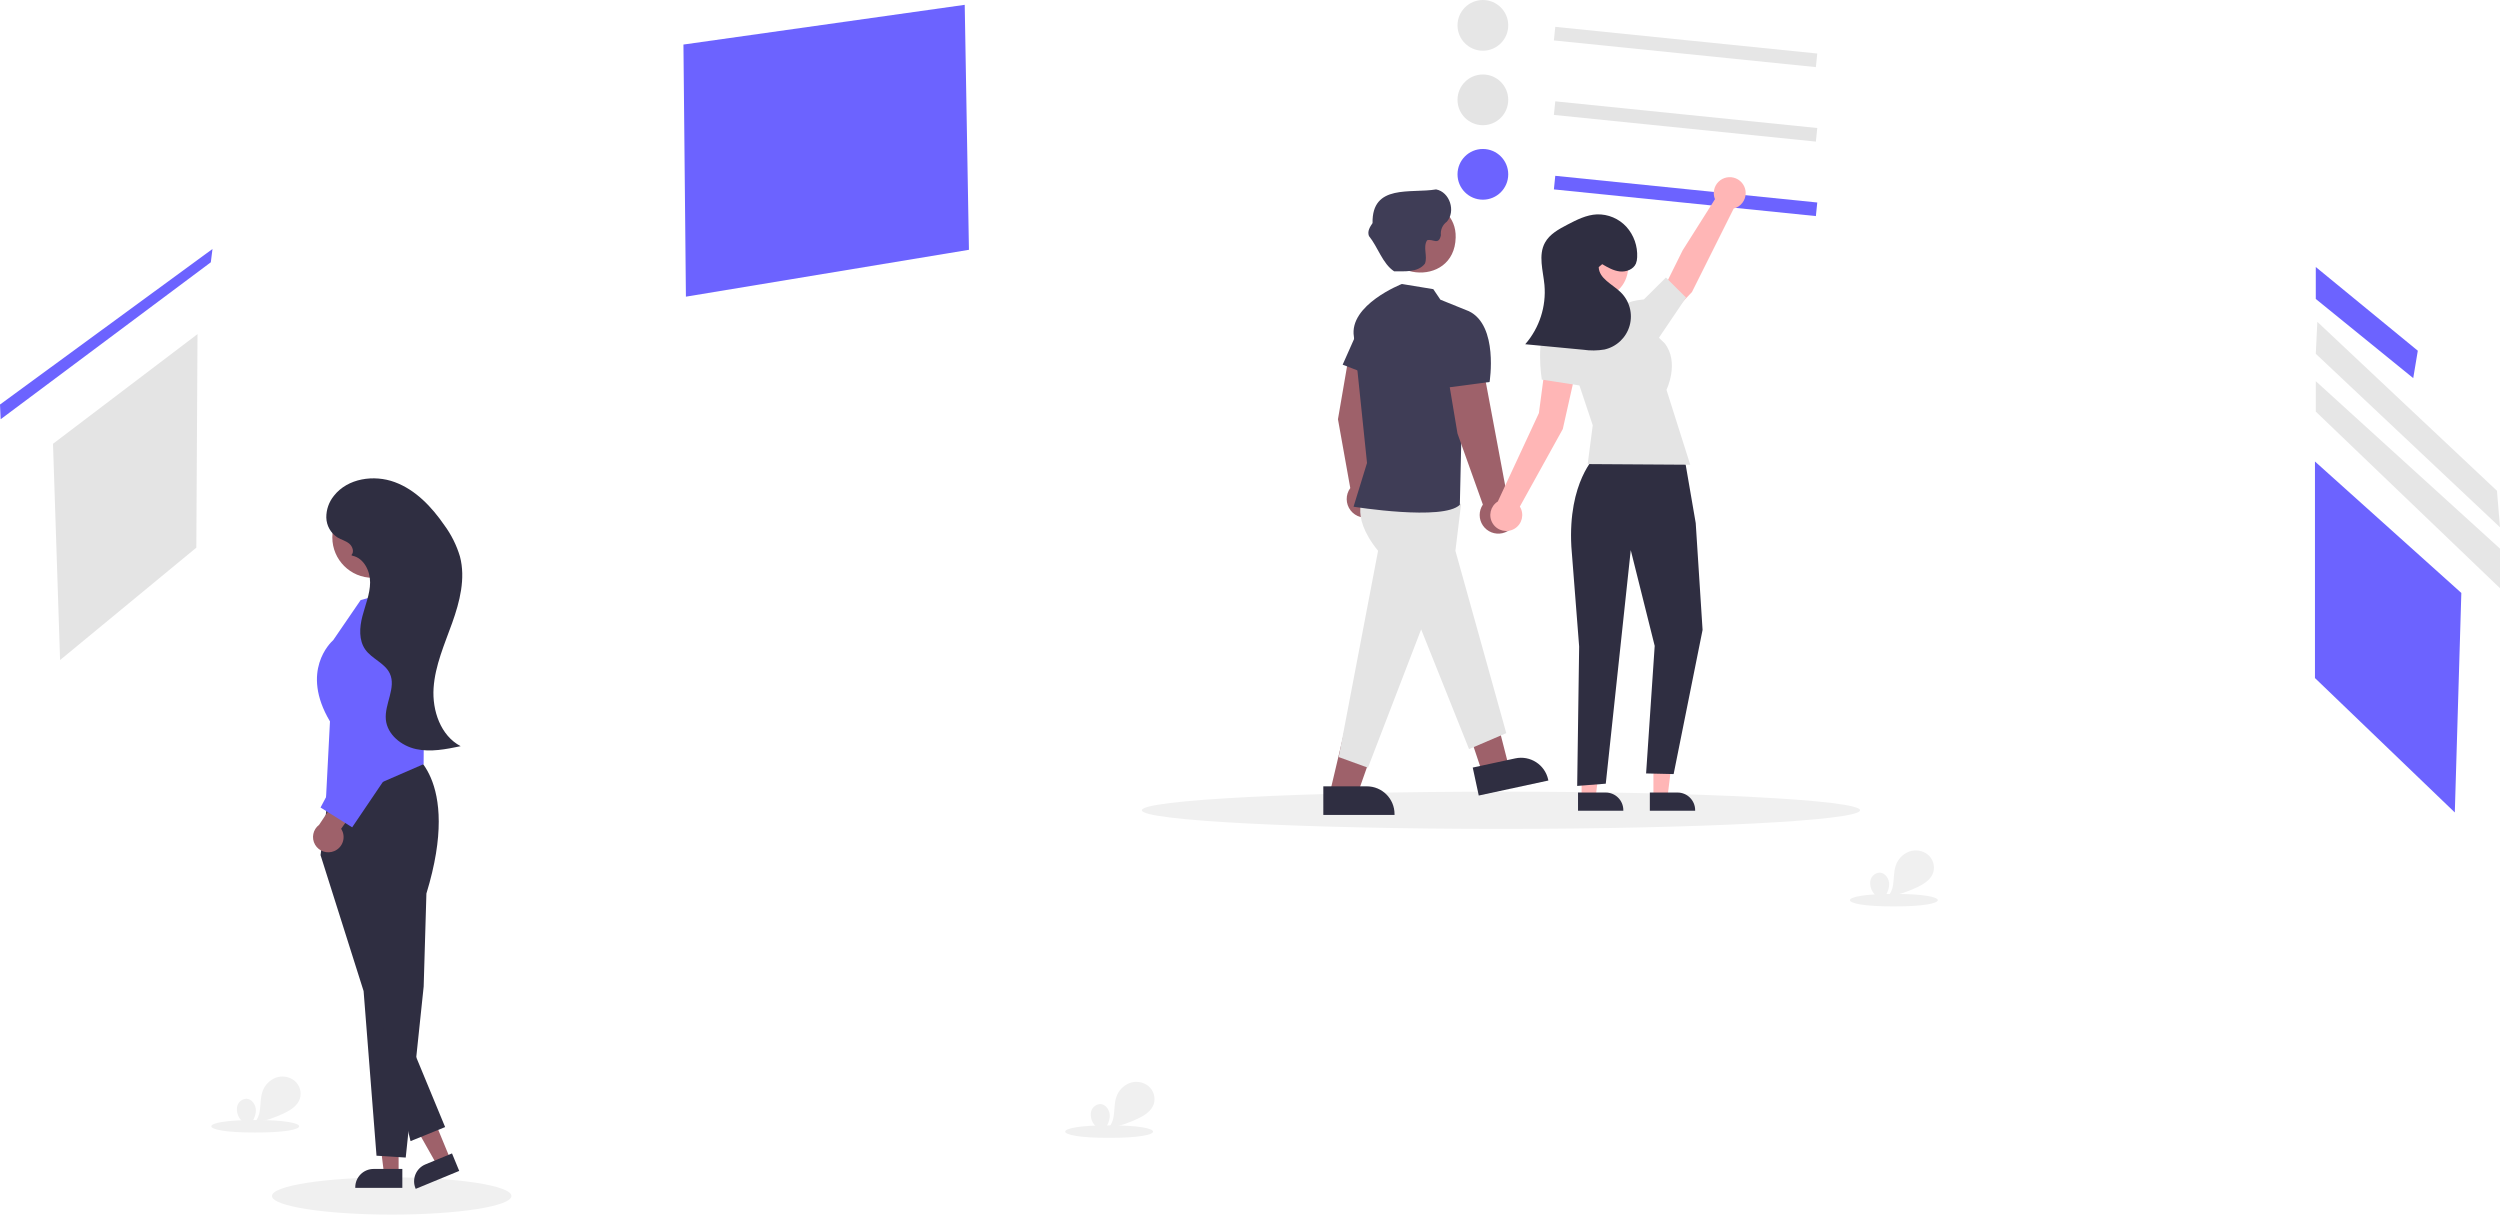
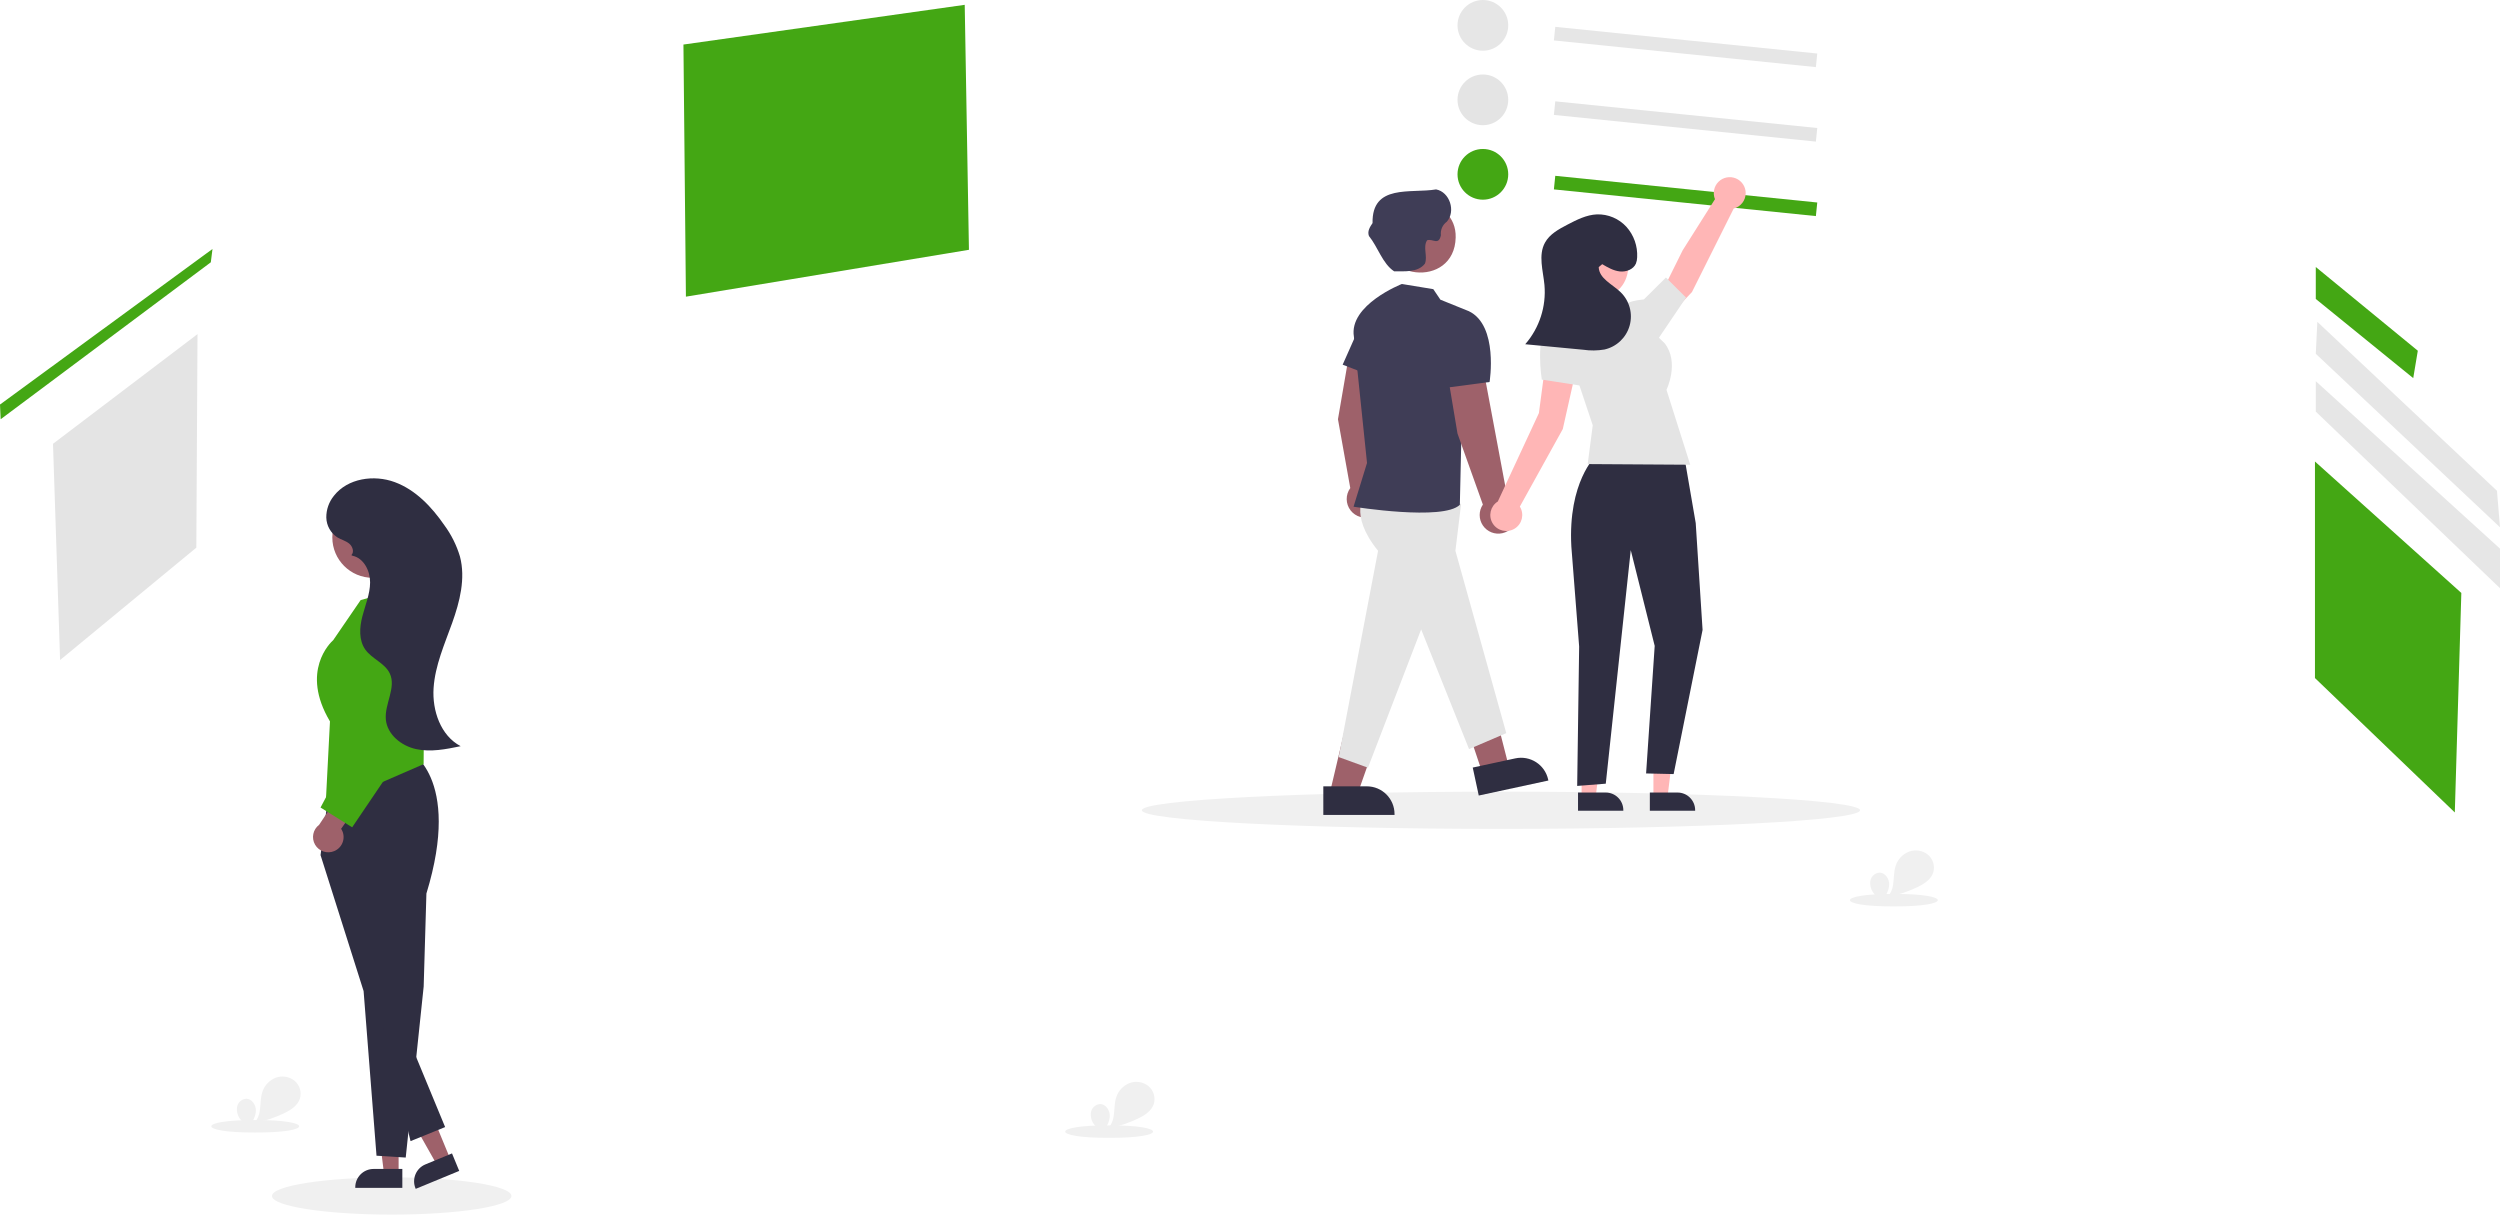
<svg xmlns="http://www.w3.org/2000/svg" data-name="Layer 1" width="939.811" height="456.601" viewBox="0 0 939.811 456.601">
  <ellipse cx="564.249" cy="304.601" rx="135" ry="7" fill="#f0f0f0" />
  <ellipse cx="147.249" cy="449.601" rx="45" ry="7" fill="#f0f0f0" />
  <rect x="761.176" y="189.864" width="5.133" height="98.998" transform="translate(318.1347 753.2232) rotate(-84.18477)" fill="#e6e6e6" />
  <circle cx="557.449" cy="9.534" r="9.533" fill="#e6e6e6" />
  <rect x="761.176" y="217.864" width="5.133" height="98.998" transform="translate(290.2788 778.3862) rotate(-84.18477)" fill="#e4e4e4" />
  <circle cx="557.449" cy="37.534" r="9.533" fill="#e4e4e4" />
-   <rect x="761.176" y="245.864" width="5.133" height="98.998" transform="translate(262.4228 803.5492) rotate(-84.18477)" fill="#6c63ff" />
-   <circle cx="557.449" cy="65.534" r="9.533" fill="#6c63ff" />
+   <rect x="761.176" y="245.864" width="5.133" height="98.998" transform="translate(262.4228 803.5492) rotate(-84.18477)" fill="#44a714" />
+   <circle cx="557.449" cy="65.534" r="9.533" fill="#44a714" />
  <polygon points="19.924 166.829 74.249 125.601 73.806 205.874 22.589 248.125 19.924 166.829" fill="#e4e4e4" />
-   <polygon points="256.922 16.745 362.661 1.81 364.249 93.905 257.852 111.524 256.922 16.745" fill="#6c63ff" />
-   <polygon points="870.249 173.491 870.249 254.894 922.822 305.421 925.276 222.902 870.249 173.491" fill="#6c63ff" />
+   <polygon points="256.922 16.745 362.661 1.81 364.249 93.905 257.852 111.524 256.922 16.745" fill="#44a714" />
+   <polygon points="870.249 173.491 870.249 254.894 922.822 305.421 925.276 222.902 870.249 173.491" fill="#44a714" />
  <g id="f1012d9b-0a3f-4e62-89ec-f75ec41b1f18" data-name="Group 123">
-     <path id="f1db56c4-d40a-4b97-925d-862f8518bc4b-177" data-name="Path 1733" d="M1000.656,322.077v12.01l36.63,29.76,1.72-10.3Z" transform="translate(-130.0944 -221.6996)" fill="#6c63ff" />
+     <path id="f1db56c4-d40a-4b97-925d-862f8518bc4b-204" data-name="Path 1733" d="M1000.656,322.077v12.01l36.63,29.76,1.72-10.3Z" transform="translate(-130.0944 -221.6996)" fill="#44a714" />
  </g>
-   <path id="a03c9d69-04e1-44a9-b627-9efaf6e70c5d-178" data-name="Path 1735" d="M1001.236,342.677l-.58,12.02,69.25,65.23-1.14-13.73Z" transform="translate(-130.0944 -221.6996)" fill="#e6e6e6" />
-   <path id="f49e7db1-285b-4bca-9b97-2387afac8e22-179" data-name="Path 1736" d="M1000.656,364.997v11.44l69.25,66.39v-14.88Z" transform="translate(-130.0944 -221.6996)" fill="#e6e6e6" />
+   <path id="a03c9d69-04e1-44a9-b627-9efaf6e70c5d-205" data-name="Path 1735" d="M1001.236,342.677l-.58,12.02,69.25,65.23-1.14-13.73Z" transform="translate(-130.0944 -221.6996)" fill="#e6e6e6" />
+   <path id="f49e7db1-285b-4bca-9b97-2387afac8e22-206" data-name="Path 1736" d="M1000.656,364.997v11.44l69.25,66.39v-14.88Z" transform="translate(-130.0944 -221.6996)" fill="#e6e6e6" />
  <polygon points="149.849 441.23 144.362 441.23 141.751 420.063 149.85 420.063 149.849 441.23" fill="#9e616a" />
  <path d="M281.343,668.249l-17.695-.001v-.224a6.888,6.888,0,0,1,6.887-6.887h0l10.807 0Z" transform="translate(-130.0944 -221.6996)" fill="#2f2e41" />
  <polygon points="169.309 435.789 164.236 437.882 153.748 419.313 161.234 416.223 169.309 435.789" fill="#9e616a" />
  <path d="M302.727,661.872,286.37,668.622l-.085-.207a6.888,6.888,0,0,1,3.739-8.994l0-0,9.99-4.123Z" transform="translate(-130.0944 -221.6996)" fill="#2f2e41" />
  <path d="M283.559,503.746s20.362,9.65,6.833,53.852l-1.029,34.97-6.748,64.288-10.98-.699-4.856-61.888-16.186-51.117,3.212-24.689Z" transform="translate(-130.0944 -221.6996)" fill="#2f2e41" />
-   <path d="M252.482,524.987l1.656-32.095c-11.26-18.909.281-29.712,1.219-30.541l10.318-15.067,9.027-2.478a11.895,11.895,0,0,1,15.044,11.562l-.405,52.587Z" transform="translate(-130.0944 -221.6996)" fill="#6c63ff" />
+   <path d="M252.482,524.987l1.656-32.095c-11.26-18.909.281-29.712,1.219-30.541l10.318-15.067,9.027-2.478a11.895,11.895,0,0,1,15.044,11.562l-.405,52.587Z" transform="translate(-130.0944 -221.6996)" fill="#44a714" />
  <polygon points="142.984 381.916 154.331 428.978 167.334 423.693 149.713 381.096 142.984 381.916" fill="#2f2e41" />
  <path d="M255.777,541.633a5.71,5.71,0,0,0,2.557-8.374l11.505-16.293-9.585-.549-10.195,15.352a5.741,5.741,0,0,0,5.718,9.864Z" transform="translate(-130.0944 -221.6996)" fill="#9e616a" />
-   <polygon points="129.675 241.325 134.705 276.81 120.497 303.566 132.386 311.008 152.869 280.727 144.292 237.823 129.675 241.325" fill="#6c63ff" />
+   <polygon points="129.675 241.325 134.705 276.81 120.497 303.566 132.386 311.008 152.869 280.727 144.292 237.823 129.675 241.325" fill="#44a714" />
  <circle id="aaba450f-0f04-490f-b553-501192395cc8" data-name="Ellipse 360" cx="140.107" cy="202.034" r="15.18" fill="#9e616a" />
  <path d="M293.09,480.338c.567-8.493,4.123-16.446,6.989-24.461,2.866-8.014,5.091-16.737,2.924-24.968a38.378,38.378,0,0,0-5.886-11.797c-4.742-6.877-10.787-13.271-18.621-16.169-7.834-2.898-17.707-1.453-22.86,5.12a12.743,12.743,0,0,0-2.876,8.204,9.149,9.149,0,0,0,4.146,7.441c1.431.866,3.133,1.273,4.436,2.322,1.303,1.049,2.016,3.183.831,4.364l.473.233c4.246.915,6.614,5.727,6.578,10.07s-1.802,8.455-2.896,12.658c-1.093,4.203-1.413,9.024,1.111,12.558,2.509,3.514,7.36,5.059,9.191,8.969,2.499,5.336-2.03,11.444-1.487,17.311.522,5.633,5.801,9.886,11.326,11.1,5.525,1.214,11.263.065,16.802-1.083C295.735,498.258,292.523,488.831,293.09,480.338Z" transform="translate(-130.0944 -221.6996)" fill="#2f2e41" />
  <path d="M644.687,402.432l.741-24.663-3.292-22.937-4.926.334-4.145,24.134,4.631,25.876a6.995,6.995,0,1,0,6.991-2.744Z" transform="translate(-130.0944 -221.6996)" fill="#9e616a" />
  <polygon points="513.97 238.601 500.162 297.058 510.566 297.797 530.506 241.219 513.97 238.601" fill="#9e616a" />
  <polygon points="538.584 234.759 557.64 291.722 566.872 286.869 552.249 229.601 538.584 234.759" fill="#9e616a" />
  <path d="M643.346,407.396s-6.616,7.316,4.801,21.36l-14.804,77.544,11,4,20-52,18,45,14-6-19.124-68.544,2.124-17.456-5.287-4.886Z" transform="translate(-130.0944 -221.6996)" fill="#e4e4e4" />
  <path d="M657.086,328.456s-20.022,7.844-18.022,19.844l4.925,47.436-5.066,16.451s33.784,5.426,39.962-.73l1.178-52.156,2.213-20.615-10.701-4.329-2.67-3.96Z" transform="translate(-130.0944 -221.6996)" fill="#3f3d56" />
  <polygon points="512.042 120.652 504.74 137.093 515.596 141.297 512.042 120.652" fill="#3f3d56" />
  <path d="M696.87,409.26l-8.805-47.004-14.008-1.17,3.948,23.596,9.539,26.699a7.003,7.003,0,1,0,9.327-2.12Z" transform="translate(-130.0944 -221.6996)" fill="#9e616a" />
  <path d="M666.347,344.43l8.079,22.936,15.638-2.066s3.426-21.23-7.787-26.615Z" transform="translate(-130.0944 -221.6996)" fill="#3f3d56" />
-   <path id="aadf75e6-ac14-4c0d-b07b-d38ba10ebdab-180" data-name="Path 1770" d="M677.318,310.96c-.407,19.635-30.652,16.282-26.644-3.008C653.76,292.6,677.73,295.329,677.318,310.96Z" transform="translate(-130.0944 -221.6996)" fill="#9e616a" />
-   <path id="e2c3cfee-80d7-4301-b109-7608295bf7e0-181" data-name="Path 1784" d="M669.948,292.9c-9.482,1.616-24.167-2.185-23.879,12.66-.973,1.454-2.041,3.047-1.351,4.87,3.345,4.079,5.092,10.396,9.459,13.261,3.892-.029,8.971.514,11.581-2.881,1.109-2.784-.853-6.178.82-8.79,2.193-.7,4.333,2.107,5.19-1.89a5.44,5.44,0,0,1,2.23-5.089C677.432,301.108,675.092,293.862,669.948,292.9Z" transform="translate(-130.0944 -221.6996)" fill="#3f3d56" />
+   <path id="aadf75e6-ac14-4c0d-b07b-d38ba10ebdab-207" data-name="Path 1770" d="M677.318,310.96c-.407,19.635-30.652,16.282-26.644-3.008C653.76,292.6,677.73,295.329,677.318,310.96Z" transform="translate(-130.0944 -221.6996)" fill="#9e616a" />
+   <path id="e2c3cfee-80d7-4301-b109-7608295bf7e0-208" data-name="Path 1784" d="M669.948,292.9c-9.482,1.616-24.167-2.185-23.879,12.66-.973,1.454-2.041,3.047-1.351,4.87,3.345,4.079,5.092,10.396,9.459,13.261,3.892-.029,8.971.514,11.581-2.881,1.109-2.784-.853-6.178.82-8.79,2.193-.7,4.333,2.107,5.19-1.89a5.44,5.44,0,0,1,2.23-5.089C677.432,301.108,675.092,293.862,669.948,292.9Z" transform="translate(-130.0944 -221.6996)" fill="#3f3d56" />
  <path d="M627.562,517.301l16.351-.001h.001a10.421,10.421,0,0,1,10.42,10.42v.339l-26.771.001Z" transform="translate(-130.0944 -221.6996)" fill="#2f2e41" />
  <path d="M683.729,510.243l15.983-3.447.001-0a10.421,10.421,0,0,1,12.382,7.99l.071.331-26.17,5.643Z" transform="translate(-130.0944 -221.6996)" fill="#2f2e41" />
  <polygon points="621.563 299.657 626.846 299.657 629.359 279.281 621.562 279.281 621.563 299.657" fill="#ffb6b6" />
  <path d="M750.31,519.632l10.403-0h0a6.63,6.63,0,0,1,6.63,6.63v.215l-17.033.001Z" transform="translate(-130.0944 -221.6996)" fill="#2f2e41" />
  <polygon points="594.563 299.657 599.846 299.657 602.359 279.281 594.562 279.281 594.563 299.657" fill="#ffb6b6" />
  <path d="M723.31,519.632l10.403-0h0a6.63,6.63,0,0,1,6.63,6.63v.215l-17.033.001Z" transform="translate(-130.0944 -221.6996)" fill="#2f2e41" />
  <path d="M786.344,294.3a6,6,0,1,0-11.549,2.279l-12.14,19.207-7.557,15.23,6.236,5.535,4.799-5.051,15.696-31.393A5.997,5.997,0,0,0,786.344,294.3Z" transform="translate(-130.0944 -221.6996)" fill="#ffb6b6" />
  <path d="M723.344,357.3l-11.899-1.844-2.835,21.528-15.444,33.234a6.003,6.003,0,1,0,8.273,1.925l16.148-29.158Z" transform="translate(-130.0944 -221.6996)" fill="#ffb6b6" />
  <path d="M729.938,393.163s-10.464,9.676-9.134,34.007l2.931,37.587-.739,52.394,10.748-.845,9.39-87.806,9,36-3.231,47.956,10.353.24,10.878-54.196-2.578-40.174L763.224,393.163Z" transform="translate(-130.0944 -221.6996)" fill="#2f2e41" />
  <path d="M741.133,336.5l-25,7,12.712,38.086-1.9,14.57,38.547.25-8.927-28.162s5.01-10.302-.711-17.523Z" transform="translate(-130.0944 -221.6996)" fill="#e4e4e4" />
  <path d="M738.133,342.5l3-6s-.097-1.508,6.952-2.254l8.27-8.22,7.57,7.545L751.133,352.5Z" transform="translate(-130.0944 -221.6996)" fill="#e4e4e4" />
  <path d="M726.133,348.5s-9-10-14-5-2.436,20.899-2.436,20.899l15.573,2.417Z" transform="translate(-130.0944 -221.6996)" fill="#e4e4e4" />
-   <path id="bf97ead5-a8ed-4eb0-acc5-869eed05cf08-182" data-name="Ellipse 358" d="M730.698,310.061c15.327.069,15.326,23.373-.001,23.44C715.371,333.432,715.372,310.127,730.698,310.061Z" transform="translate(-130.0944 -221.6996)" fill="#ffb6b6" />
+   <path id="bf97ead5-a8ed-4eb0-acc5-869eed05cf08-209" data-name="Ellipse 358" d="M730.698,310.061c15.327.069,15.326,23.373-.001,23.44C715.371,333.432,715.372,310.127,730.698,310.061Z" transform="translate(-130.0944 -221.6996)" fill="#ffb6b6" />
  <path d="M732.404,321.006c2.072,1.22,4.225,2.468,6.615,2.73s5.096-.744,6.055-2.949a6.804,6.804,0,0,0,.469-2.396,15.93,15.93,0,0,0-4.032-11.415,14.446,14.446,0,0,0-11.086-4.687c-3.96.172-7.62,2.047-11.134,3.881-3.232,1.687-6.644,3.545-8.4,6.74-2.602,4.734-.705,10.53-.2,15.908a29.968,29.968,0,0,1-7.225,22.29l21.807,2.066a25.524,25.524,0,0,0,7.962-.081,12.726,12.726,0,0,0,6.052-21.588c-3.095-2.98-8.073-5.09-8.196-9.385" transform="translate(-130.0944 -221.6996)" fill="#2f2e41" />
-   <polygon points="0 152.075 79.881 93.598 79.249 98.601 0.249 157.601 0 152.075" fill="#6c63ff" />
-   <path id="e675ae52-c925-4d34-8b81-f405477c3ca7-183" data-name="Ellipse 365" d="M547.044,644.758c22.026-.091,22.026,4.771-.001,4.68C525.018,649.528,525.018,644.667,547.044,644.758Z" transform="translate(-130.0944 -221.6996)" fill="#f0f0f0" />
-   <path id="e3c5ec81-3296-48b2-bdc0-fdf32bb949c4-184" data-name="Ellipse 365" d="M226.044,642.758c22.026-.091,22.026,4.771-.001,4.68C204.018,647.528,204.018,642.667,226.044,642.758Z" transform="translate(-130.0944 -221.6996)" fill="#f0f0f0" />
-   <path id="a417f11e-12d9-4890-9c52-a0b47cfebf3d-185" data-name="Ellipse 365" d="M842.044,557.758c22.026-.091,22.026,4.771-.001,4.68C820.018,562.528,820.018,557.667,842.044,557.758Z" transform="translate(-130.0944 -221.6996)" fill="#f0f0f0" />
+   <polygon points="0 152.075 79.881 93.598 79.249 98.601 0.249 157.601 0 152.075" fill="#44a714" />
+   <path id="e675ae52-c925-4d34-8b81-f405477c3ca7-210" data-name="Ellipse 365" d="M547.044,644.758c22.026-.091,22.026,4.771-.001,4.68C525.018,649.528,525.018,644.667,547.044,644.758Z" transform="translate(-130.0944 -221.6996)" fill="#f0f0f0" />
+   <path id="e3c5ec81-3296-48b2-bdc0-fdf32bb949c4-211" data-name="Ellipse 365" d="M226.044,642.758c22.026-.091,22.026,4.771-.001,4.68C204.018,647.528,204.018,642.667,226.044,642.758Z" transform="translate(-130.0944 -221.6996)" fill="#f0f0f0" />
+   <path id="a417f11e-12d9-4890-9c52-a0b47cfebf3d-212" data-name="Ellipse 365" d="M842.044,557.758c22.026-.091,22.026,4.771-.001,4.68C820.018,562.528,820.018,557.667,842.044,557.758Z" transform="translate(-130.0944 -221.6996)" fill="#f0f0f0" />
  <path d="M840.285,554.205c.045-2.134-1.487-4.453-3.621-4.468a3.774,3.774,0,0,0-3.469,3.167,6.174,6.174,0,0,0,1.396,4.753,18.306,18.306,0,0,0,3.8,3.379l.377-1.375a4.397,4.397,0,0,1-.835.41C839.081,558.271,840.241,556.339,840.285,554.205Z" transform="translate(-130.0944 -221.6996)" fill="#f0f0f0" />
  <path d="M838.768,559.661a4.874,4.874,0,0,0,.897-.743c-.247.05-.49.115-.738.161Z" transform="translate(-130.0944 -221.6996)" fill="#f0f0f0" />
  <path d="M854.796,542.953a7.319,7.319,0,0,0-7.076-1.1,8.545,8.545,0,0,0-4.981,5.272c-.772,2.295-.613,4.788-.988,7.18a8.571,8.571,0,0,1-2.086,4.614,48.206,48.206,0,0,0,11.089-3.656c2.556-1.208,5.201-2.872,6.087-5.556A6.411,6.411,0,0,0,854.796,542.953Z" transform="translate(-130.0944 -221.6996)" fill="#f0f0f0" />
  <path d="M547.285,641.205c.045-2.134-1.487-4.453-3.621-4.468a3.774,3.774,0,0,0-3.469,3.167,6.174,6.174,0,0,0,1.396,4.753,18.306,18.306,0,0,0,3.8,3.379l.377-1.375a4.397,4.397,0,0,1-.835.41C546.081,645.271,547.241,643.339,547.285,641.205Z" transform="translate(-130.0944 -221.6996)" fill="#f0f0f0" />
  <path d="M545.768,646.661a4.874,4.874,0,0,0,.897-.743c-.247.05-.49.115-.738.161Z" transform="translate(-130.0944 -221.6996)" fill="#f0f0f0" />
  <path d="M561.796,629.953a7.319,7.319,0,0,0-7.076-1.1,8.545,8.545,0,0,0-4.981,5.272c-.772,2.295-.613,4.788-.988,7.18a8.571,8.571,0,0,1-2.086,4.614,48.206,48.206,0,0,0,11.089-3.656c2.556-1.208,5.201-2.872,6.087-5.556A6.411,6.411,0,0,0,561.796,629.953Z" transform="translate(-130.0944 -221.6996)" fill="#f0f0f0" />
  <path d="M226.285,639.205c.045-2.134-1.487-4.453-3.621-4.468a3.774,3.774,0,0,0-3.469,3.167,6.174,6.174,0,0,0,1.396,4.753,18.306,18.306,0,0,0,3.8,3.379l.377-1.375a4.397,4.397,0,0,1-.835.41C225.081,643.271,226.241,641.339,226.285,639.205Z" transform="translate(-130.0944 -221.6996)" fill="#f0f0f0" />
  <path d="M224.768,644.661a4.874,4.874,0,0,0,.897-.743c-.247.05-.49.115-.738.161Z" transform="translate(-130.0944 -221.6996)" fill="#f0f0f0" />
  <path d="M240.796,627.953a7.319,7.319,0,0,0-7.076-1.1,8.545,8.545,0,0,0-4.981,5.272c-.772,2.295-.613,4.788-.988,7.18a8.571,8.571,0,0,1-2.086,4.614,48.206,48.206,0,0,0,11.089-3.656c2.556-1.208,5.201-2.872,6.087-5.556A6.411,6.411,0,0,0,240.796,627.953Z" transform="translate(-130.0944 -221.6996)" fill="#f0f0f0" />
</svg>
